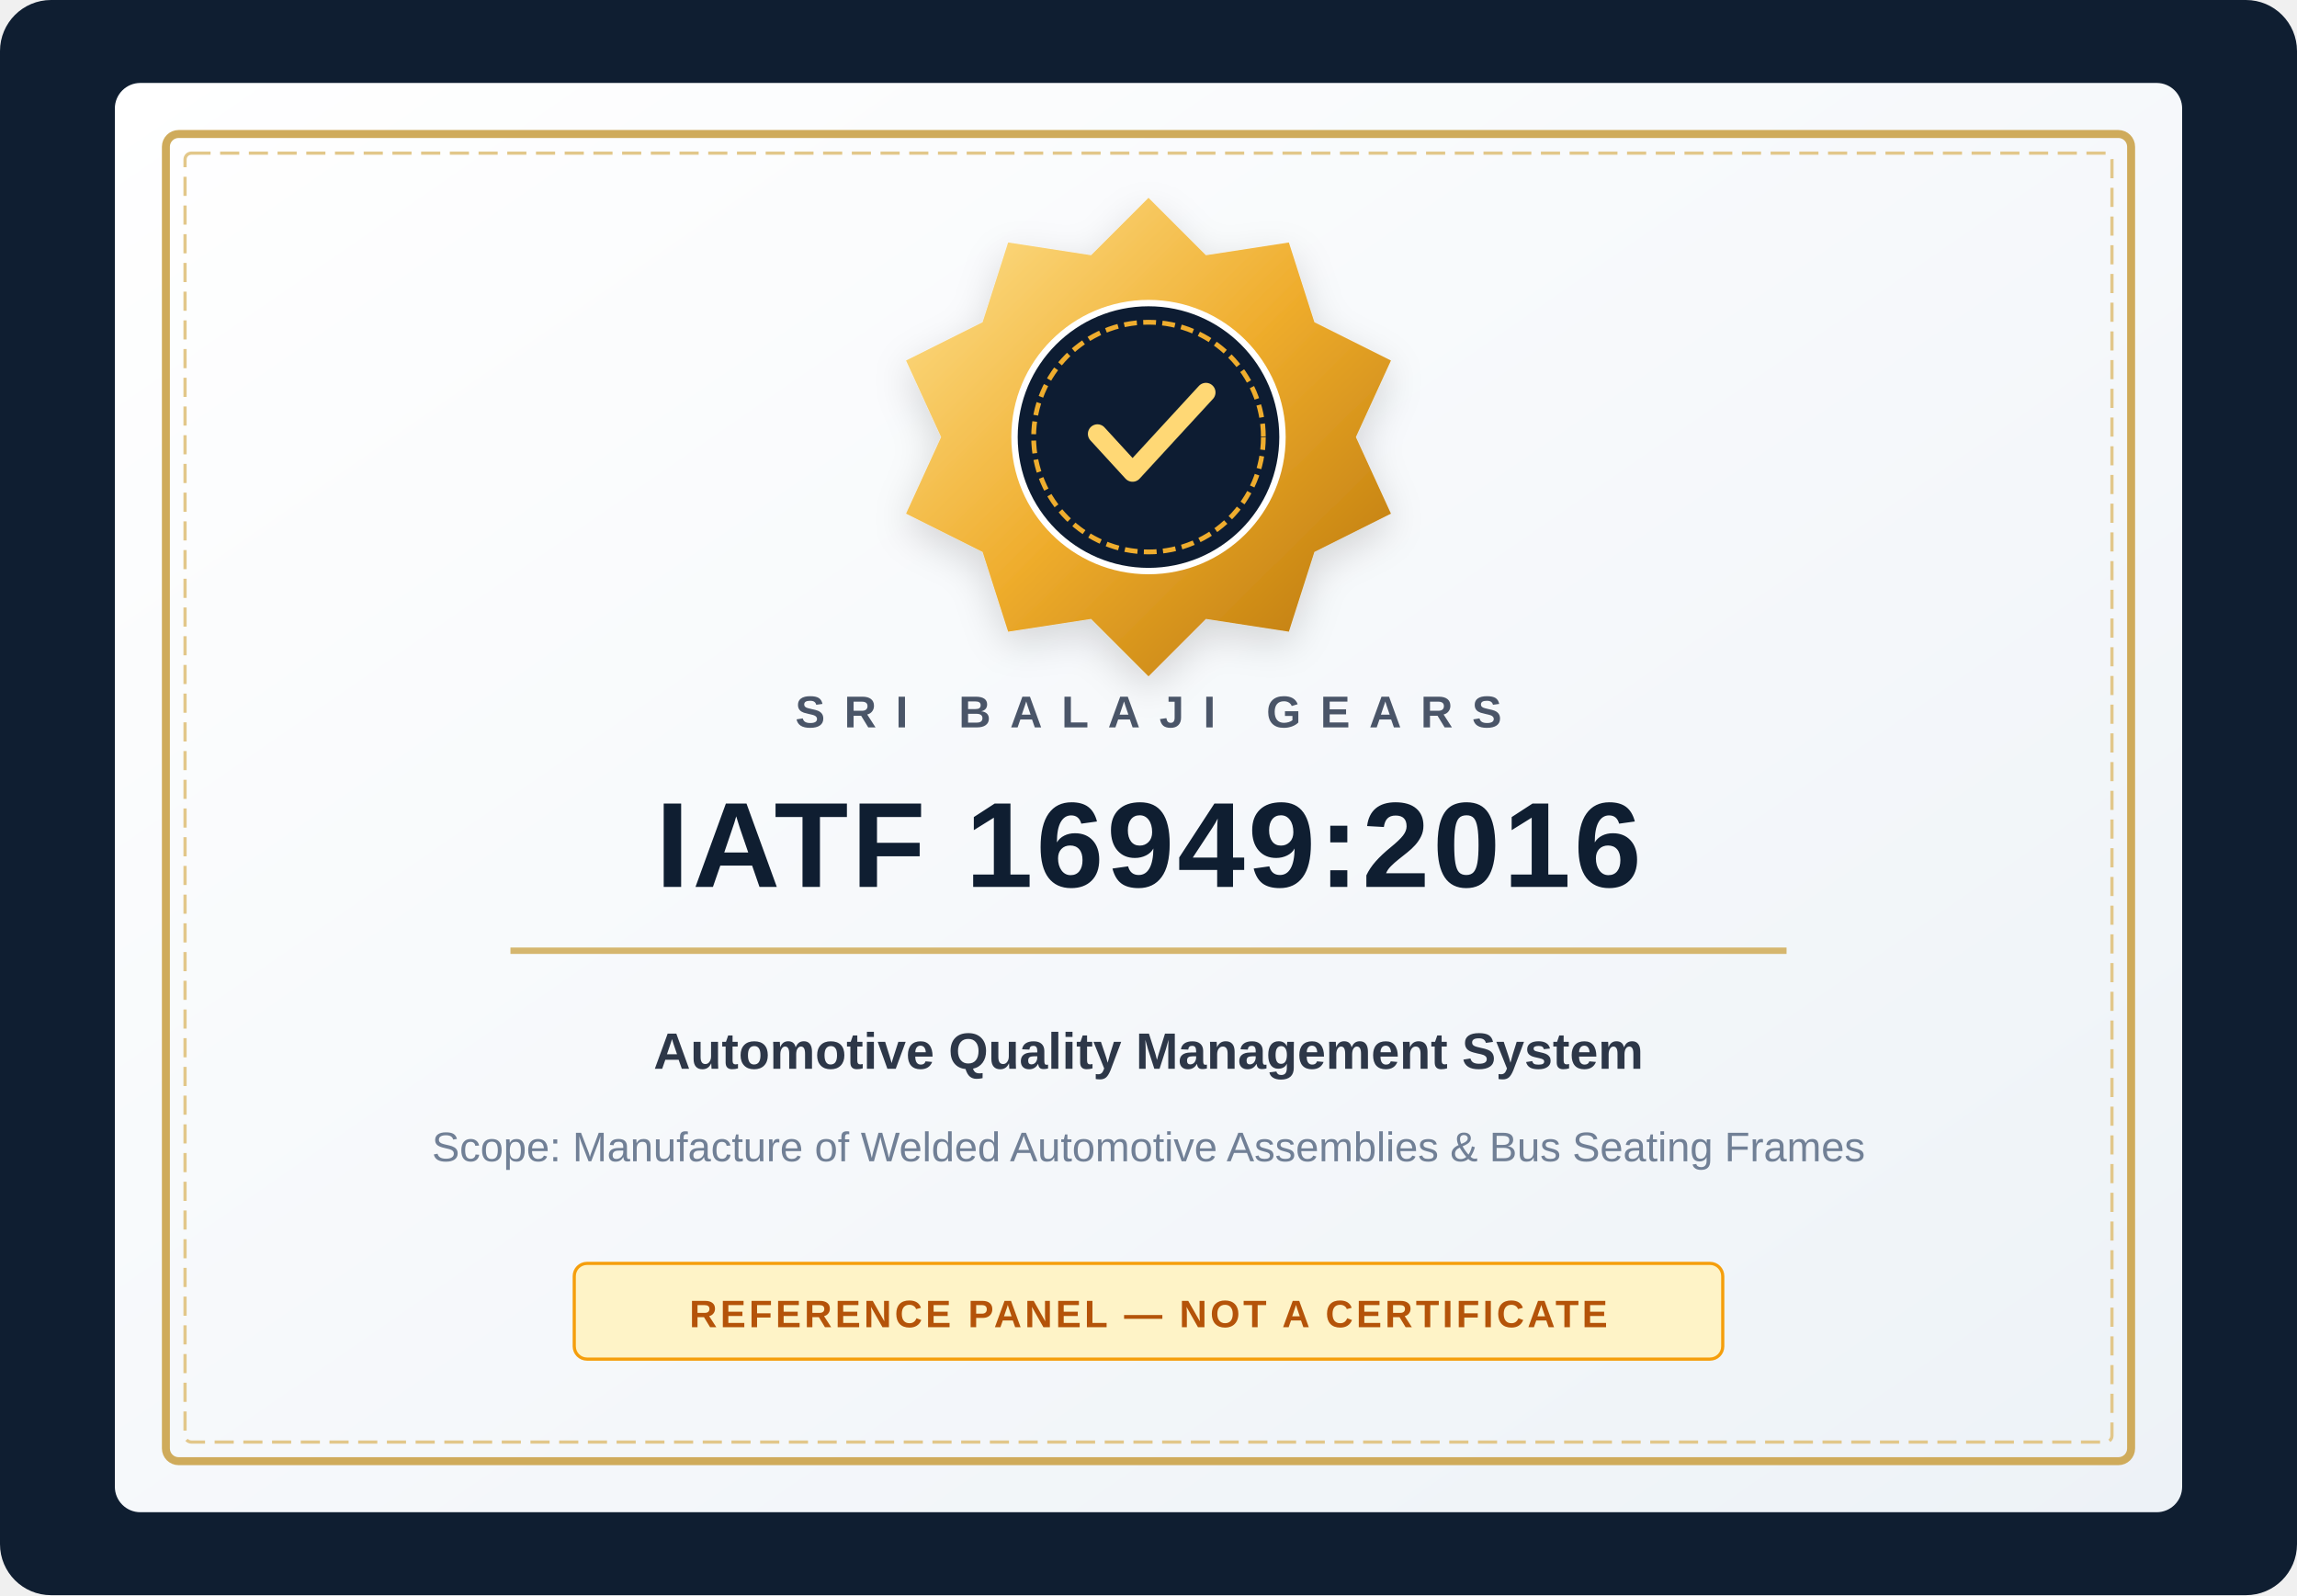
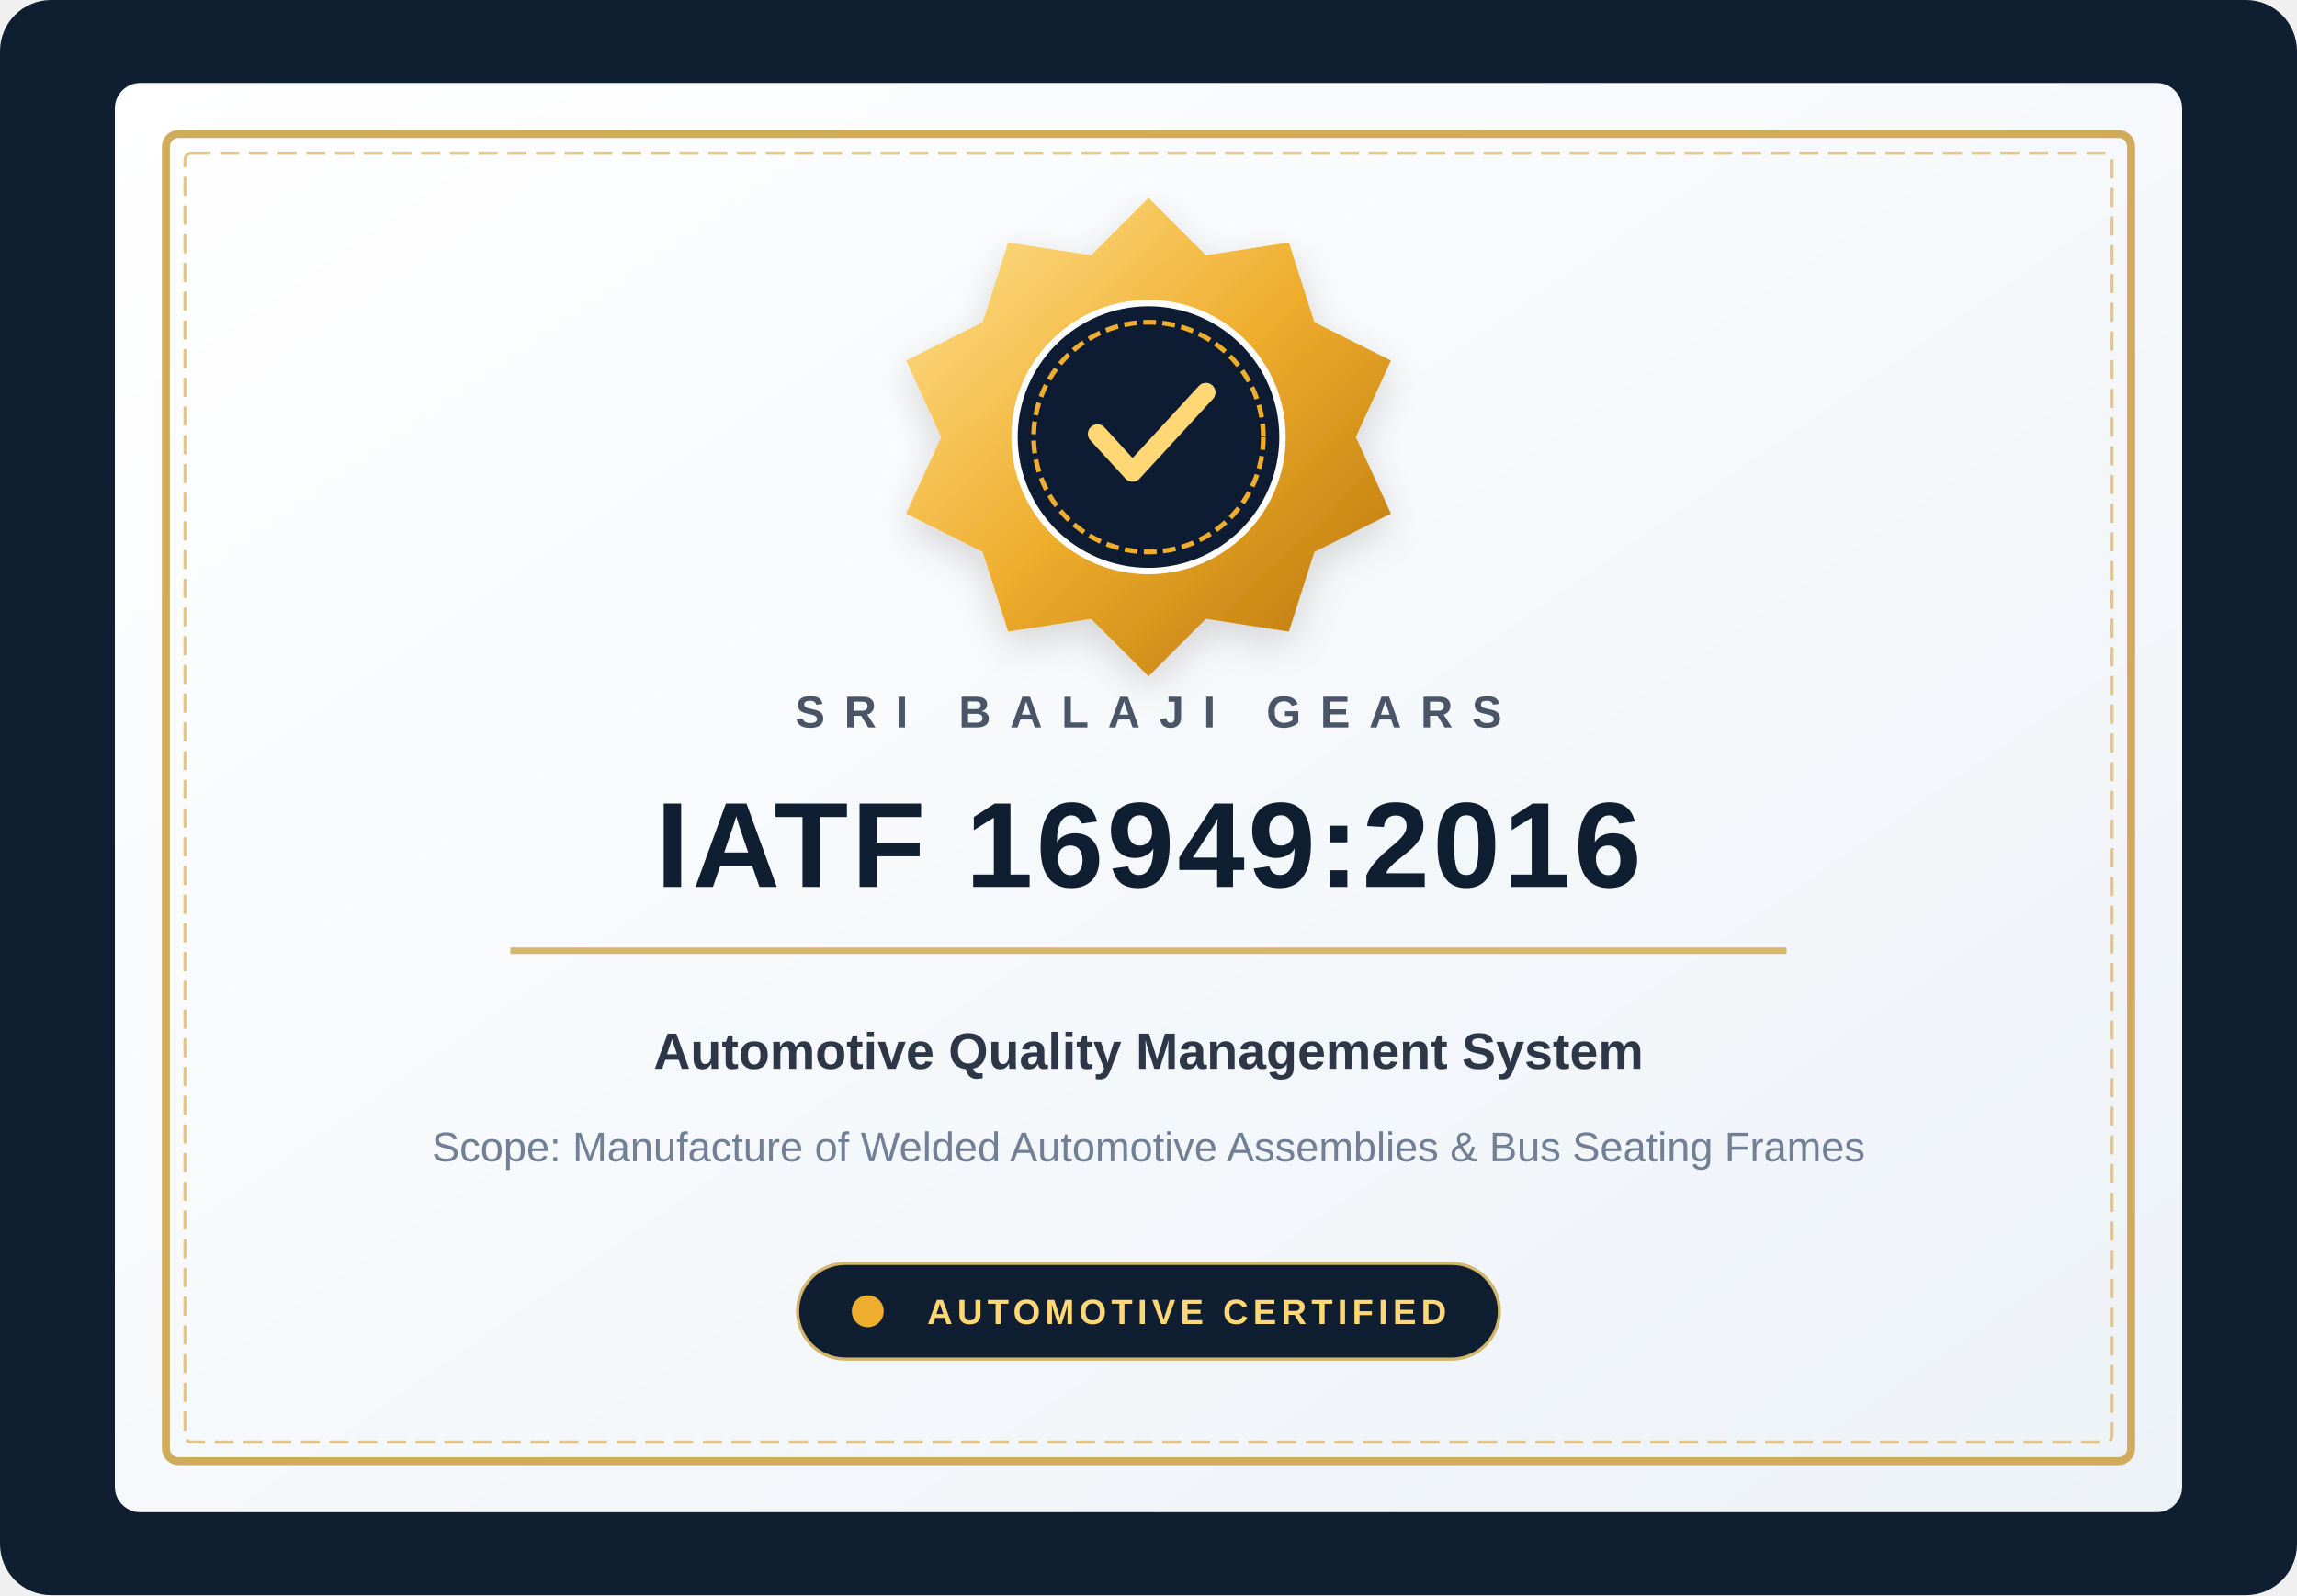
<svg xmlns="http://www.w3.org/2000/svg" width="720" height="500" viewBox="0 0 720 500">
  <defs>
    <linearGradient id="bgP" x1="0%" y1="0%" x2="100%" y2="100%">
      <stop offset="0%" stop-color="#ffffff" />
      <stop offset="100%" stop-color="#edf2f7" />
    </linearGradient>
    <linearGradient id="goldRibbon" x1="0%" y1="0%" x2="100%" y2="100%">
      <stop offset="0%" stop-color="#ffe494" />
      <stop offset="50%" stop-color="#efad2d" />
      <stop offset="100%" stop-color="#b67308" />
    </linearGradient>
    <filter id="badgeShadow" x="-20%" y="-20%" width="140%" height="140%">
      <feDropShadow dx="0" dy="4" stdDeviation="6" flood-color="#000000" flood-opacity="0.15" />
    </filter>
  </defs>
  <rect width="720" height="500" rx="16" fill="#0f1e31" />
  <rect x="36" y="26" width="648" height="448" rx="8" fill="url(#bgP)" />
  <rect x="52" y="42" width="616" height="416" rx="4" fill="none" stroke="#cfab5b" stroke-width="2.5" />
  <rect x="58" y="48" width="604" height="404" rx="2" fill="none" stroke="#e2c78a" stroke-width="1" stroke-dasharray="6 3" />
  <g filter="url(#badgeShadow)">
    <path d="M360 62 L378 80 L404 76 L412 101 L436 113 L425 137 L436 161 L412 173 L404 198 L378 194 L360 212 L342 194 L316 198 L308 173 L284 161 L295 137 L284 113 L308 101 L316 76 L342 80 Z" fill="url(#goldRibbon)" />
    <circle cx="360" cy="137" r="42" fill="#0f1e31" stroke="#ffffff" stroke-width="2" />
    <circle cx="360" cy="137" r="36" fill="none" stroke="#efad2d" stroke-width="1.5" stroke-dasharray="4 2" />
    <path d="M344 136 L355 148 L378 123" fill="none" stroke="#ffd875" stroke-width="6" stroke-linecap="round" stroke-linejoin="round" />
  </g>
  <text x="360" y="228" font-family="'Plus Jakarta Sans', Arial, sans-serif" font-size="14" font-weight="800" text-anchor="middle" letter-spacing="6" fill="#4a5568">SRI BALAJI GEARS</text>
  <text x="360" y="278" font-family="'Barlow Condensed', Arial, sans-serif" font-size="38" font-weight="900" text-anchor="middle" letter-spacing="1" fill="#0f1e31">IATF 16949:2016</text>
  <line x1="160" y1="298" x2="560" y2="298" stroke="#d5b66e" stroke-width="2" />
  <text x="360" y="335" font-family="'Plus Jakarta Sans', Arial, sans-serif" font-size="16" font-weight="600" text-anchor="middle" fill="#2d3748">Automotive Quality Management System</text>
  <text x="360" y="364" font-family="'Plus Jakarta Sans', Arial, sans-serif" font-size="13" font-weight="500" text-anchor="middle" fill="#718096">Scope: Manufacture of Welded Automotive Assemblies &amp; Bus Seating Frames</text>
-   <rect x="180" y="396" width="360" height="30" rx="4" fill="#fef3c7" stroke="#f59e0b" stroke-width="1" />
-   <text x="360" y="416" font-family="'Plus Jakarta Sans', Arial, sans-serif" font-size="12" font-weight="800" text-anchor="middle" letter-spacing="1" fill="#b45309">REFERENCE PANEL — NOT A CERTIFICATE</text>
+   <g transform="translate(250, 396)">
+     <rect width="220" height="30" rx="15" fill="#0f1e31" stroke="#d5b66e" stroke-width="1" />
+     <circle cx="22" cy="15" r="5" fill="#efad2d" />
+     <text x="122" y="19" font-family="'Plus Jakarta Sans', Arial, sans-serif" font-size="11" font-weight="800" text-anchor="middle" letter-spacing="1.5" fill="#ffd875">AUTOMOTIVE CERTIFIED</text>
+   </g>
</svg>
